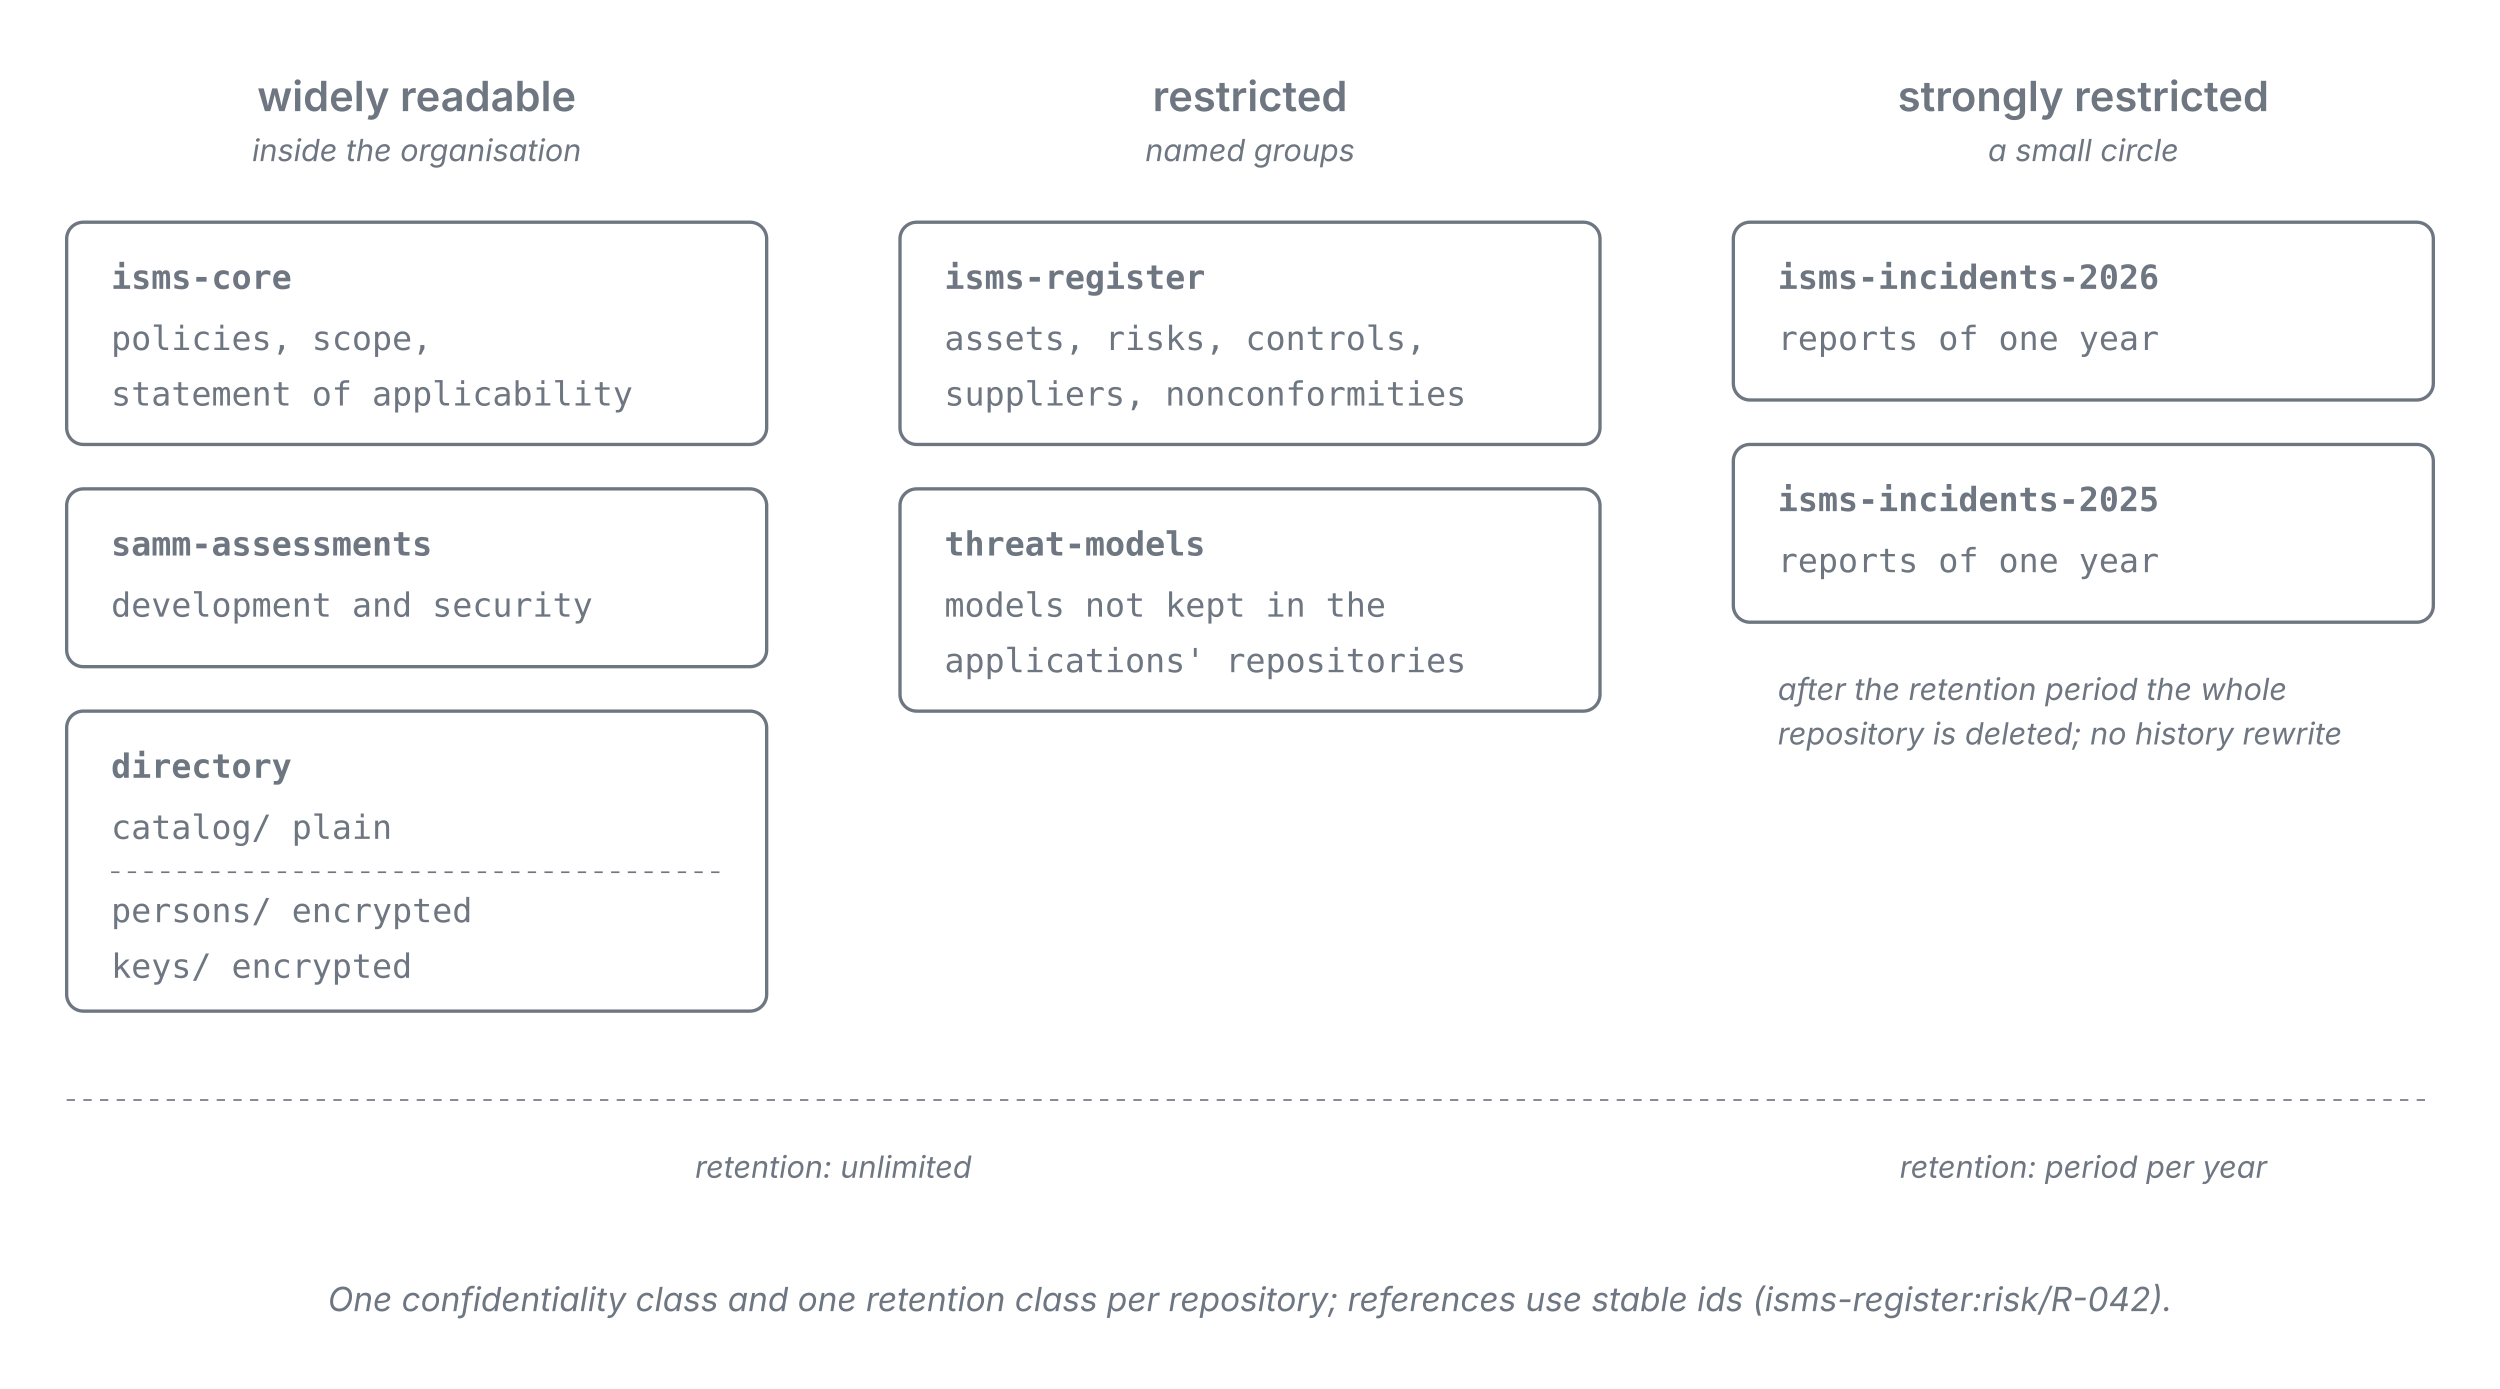
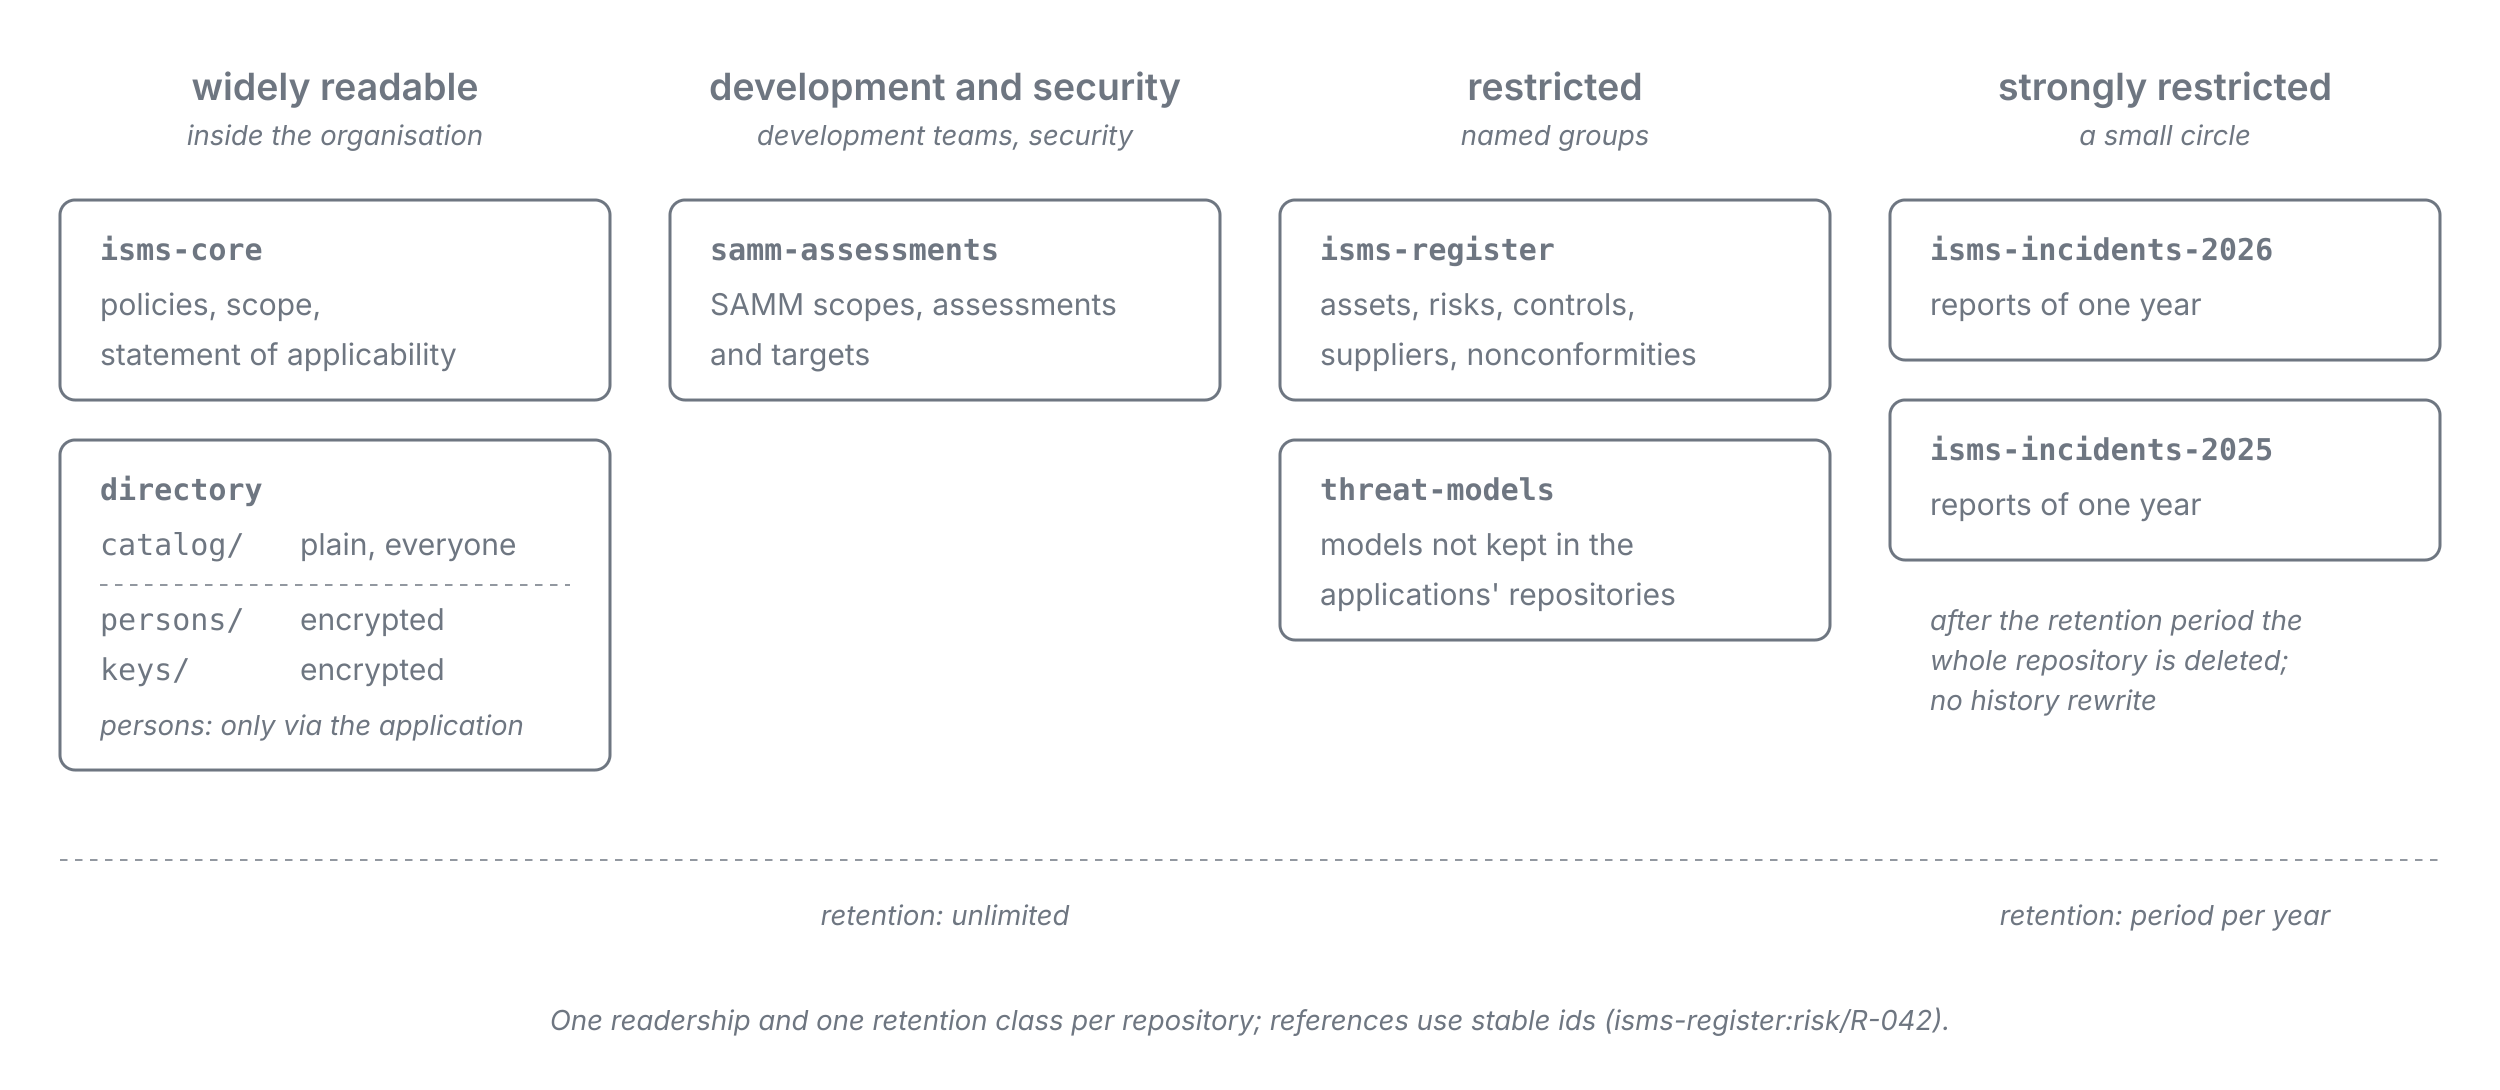
- <svg xmlns="http://www.w3.org/2000/svg" viewBox="0 0 900 500" role="img" aria-labelledby="title desc" font-family="ui-sans-serif, -apple-system, system-ui, 'Segoe UI', sans-serif">
+ <svg xmlns="http://www.w3.org/2000/svg" viewBox="0 0 1000 436" role="img" aria-labelledby="title desc" font-family="ui-sans-serif, -apple-system, system-ui, 'Segoe UI', sans-serif">
  <defs>
    <style>
      .col-header { font-size: 15px; font-weight: 600; fill: #6e7681; text-anchor: middle; }
      .col-sub    { font-size: 11px; fill: #6e7681; text-anchor: middle; font-style: italic; }
      .stroke     { stroke: #6e7681; stroke-width: 1.2; fill: none; }
      .sep        { stroke: #6e7681; stroke-width: 0.6; stroke-dasharray: 3 3; }
      .item       { font-size: 12px; fill: #6e7681; font-family: ui-monospace, "SF Mono", Menlo, Consolas, monospace; }
      .item-bold  { font-size: 12px; font-weight: 700; fill: #6e7681; font-family: ui-monospace, "SF Mono", Menlo, Consolas, monospace; }
+       .text       { font-size: 12px; fill: #6e7681; }
      .note       { font-size: 11px; fill: #6e7681; font-style: italic; }
-       .caption    { font-size: 12px; fill: #6e7681; text-anchor: middle; font-style: italic; }
+       .caption    { font-size: 11px; fill: #6e7681; text-anchor: middle; font-style: italic; }
    </style>
  </defs>
-   <text x="150" y="40" class="col-header">widely readable</text>
-   <text x="150" y="58" class="col-sub">inside the organisation</text>
-   <text x="450" y="40" class="col-header">restricted</text>
-   <text x="450" y="58" class="col-sub">named groups</text>
-   <text x="750" y="40" class="col-header">strongly restricted</text>
-   <text x="750" y="58" class="col-sub">a small circle</text>
-   <rect class="stroke" x="24" y="80" width="252" height="80" rx="6" />
+   <text x="134" y="40" class="col-header">widely readable</text>
+   <text x="134" y="58" class="col-sub">inside the organisation</text>
+   <text x="378" y="40" class="col-header">development and security</text>
+   <text x="378" y="58" class="col-sub">development teams, security</text>
+   <text x="622" y="40" class="col-header">restricted</text>
+   <text x="622" y="58" class="col-sub">named groups</text>
+   <text x="866" y="40" class="col-header">strongly restricted</text>
+   <text x="866" y="58" class="col-sub">a small circle</text>
+   <rect class="stroke" x="24" y="80" width="220" height="80" rx="6" />
  <text x="40" y="104" class="item-bold">isms-core</text>
-   <text x="40" y="126" class="item">policies, scope,</text>
-   <text x="40" y="146" class="item">statement of applicability</text>
-   <rect class="stroke" x="24" y="176" width="252" height="64" rx="6" />
-   <text x="40" y="200" class="item-bold">samm-assessments</text>
-   <text x="40" y="222" class="item">development and security</text>
-   <rect class="stroke" x="24" y="256" width="252" height="108" rx="6" />
-   <text x="40" y="280" class="item-bold">directory</text>
-   <text x="40" y="302" class="item">catalog/  plain</text>
-   <line class="sep" x1="40" y1="314" x2="260" y2="314" />
-   <text x="40" y="332" class="item">persons/  encrypted</text>
-   <text x="40" y="352" class="item">keys/     encrypted</text>
-   <rect class="stroke" x="324" y="80" width="252" height="80" rx="6" />
-   <text x="340" y="104" class="item-bold">isms-register</text>
-   <text x="340" y="126" class="item">assets, risks, controls,</text>
-   <text x="340" y="146" class="item">suppliers, nonconformities</text>
-   <rect class="stroke" x="324" y="176" width="252" height="80" rx="6" />
-   <text x="340" y="200" class="item-bold">threat-models</text>
-   <text x="340" y="222" class="item">models not kept in the</text>
-   <text x="340" y="242" class="item">applications' repositories</text>
-   <rect class="stroke" x="624" y="80" width="252" height="64" rx="6" />
-   <text x="640" y="104" class="item-bold">isms-incidents-2026</text>
-   <text x="640" y="126" class="item">reports of one year</text>
-   <rect class="stroke" x="624" y="160" width="252" height="64" rx="6" />
-   <text x="640" y="184" class="item-bold">isms-incidents-2025</text>
-   <text x="640" y="206" class="item">reports of one year</text>
-   <text x="640" y="252" class="note">after the retention period the whole</text>
-   <text x="640" y="268" class="note">repository is deleted; no history rewrite</text>
-   <line class="sep" x1="24" y1="396" x2="876" y2="396" />
-   <text x="300" y="424" class="col-sub">retention: unlimited</text>
-   <text x="750" y="424" class="col-sub">retention: period per year</text>
-   <text x="450" y="472" class="caption">One confidentiality class and one retention class per repository; references use stable ids (isms-register:risk/R-042).</text>
+   <text x="40" y="126" class="text">policies, scope,</text>
+   <text x="40" y="146" class="text">statement of applicability</text>
+   <rect class="stroke" x="24" y="176" width="220" height="132" rx="6" />
+   <text x="40" y="200" class="item-bold">directory</text>
+   <text x="40" y="222" class="item">catalog/</text>
+   <text x="120" y="222" class="text">plain, everyone</text>
+   <line class="sep" x1="40" y1="234" x2="228" y2="234" />
+   <text x="40" y="252" class="item">persons/</text>
+   <text x="120" y="252" class="text">encrypted</text>
+   <text x="40" y="272" class="item">keys/</text>
+   <text x="120" y="272" class="text">encrypted</text>
+   <text x="40" y="294" class="note">persons: only via the application</text>
+   <rect class="stroke" x="268" y="80" width="220" height="80" rx="6" />
+   <text x="284" y="104" class="item-bold">samm-assessments</text>
+   <text x="284" y="126" class="text">SAMM scopes, assessments</text>
+   <text x="284" y="146" class="text">and targets</text>
+   <rect class="stroke" x="512" y="80" width="220" height="80" rx="6" />
+   <text x="528" y="104" class="item-bold">isms-register</text>
+   <text x="528" y="126" class="text">assets, risks, controls,</text>
+   <text x="528" y="146" class="text">suppliers, nonconformities</text>
+   <rect class="stroke" x="512" y="176" width="220" height="80" rx="6" />
+   <text x="528" y="200" class="item-bold">threat-models</text>
+   <text x="528" y="222" class="text">models not kept in the</text>
+   <text x="528" y="242" class="text">applications' repositories</text>
+   <rect class="stroke" x="756" y="80" width="220" height="64" rx="6" />
+   <text x="772" y="104" class="item-bold">isms-incidents-2026</text>
+   <text x="772" y="126" class="text">reports of one year</text>
+   <rect class="stroke" x="756" y="160" width="220" height="64" rx="6" />
+   <text x="772" y="184" class="item-bold">isms-incidents-2025</text>
+   <text x="772" y="206" class="text">reports of one year</text>
+   <text x="772" y="252" class="note">after the retention period the</text>
+   <text x="772" y="268" class="note">whole repository is deleted;</text>
+   <text x="772" y="284" class="note">no history rewrite</text>
+   <line class="sep" x1="24" y1="344" x2="976" y2="344" />
+   <text x="378" y="370" class="col-sub">retention: unlimited</text>
+   <text x="866" y="370" class="col-sub">retention: period per year</text>
+   <text x="500" y="412" class="caption">One readership and one retention class per repository; references use stable ids (isms-register:risk/R-042).</text>
</svg>
